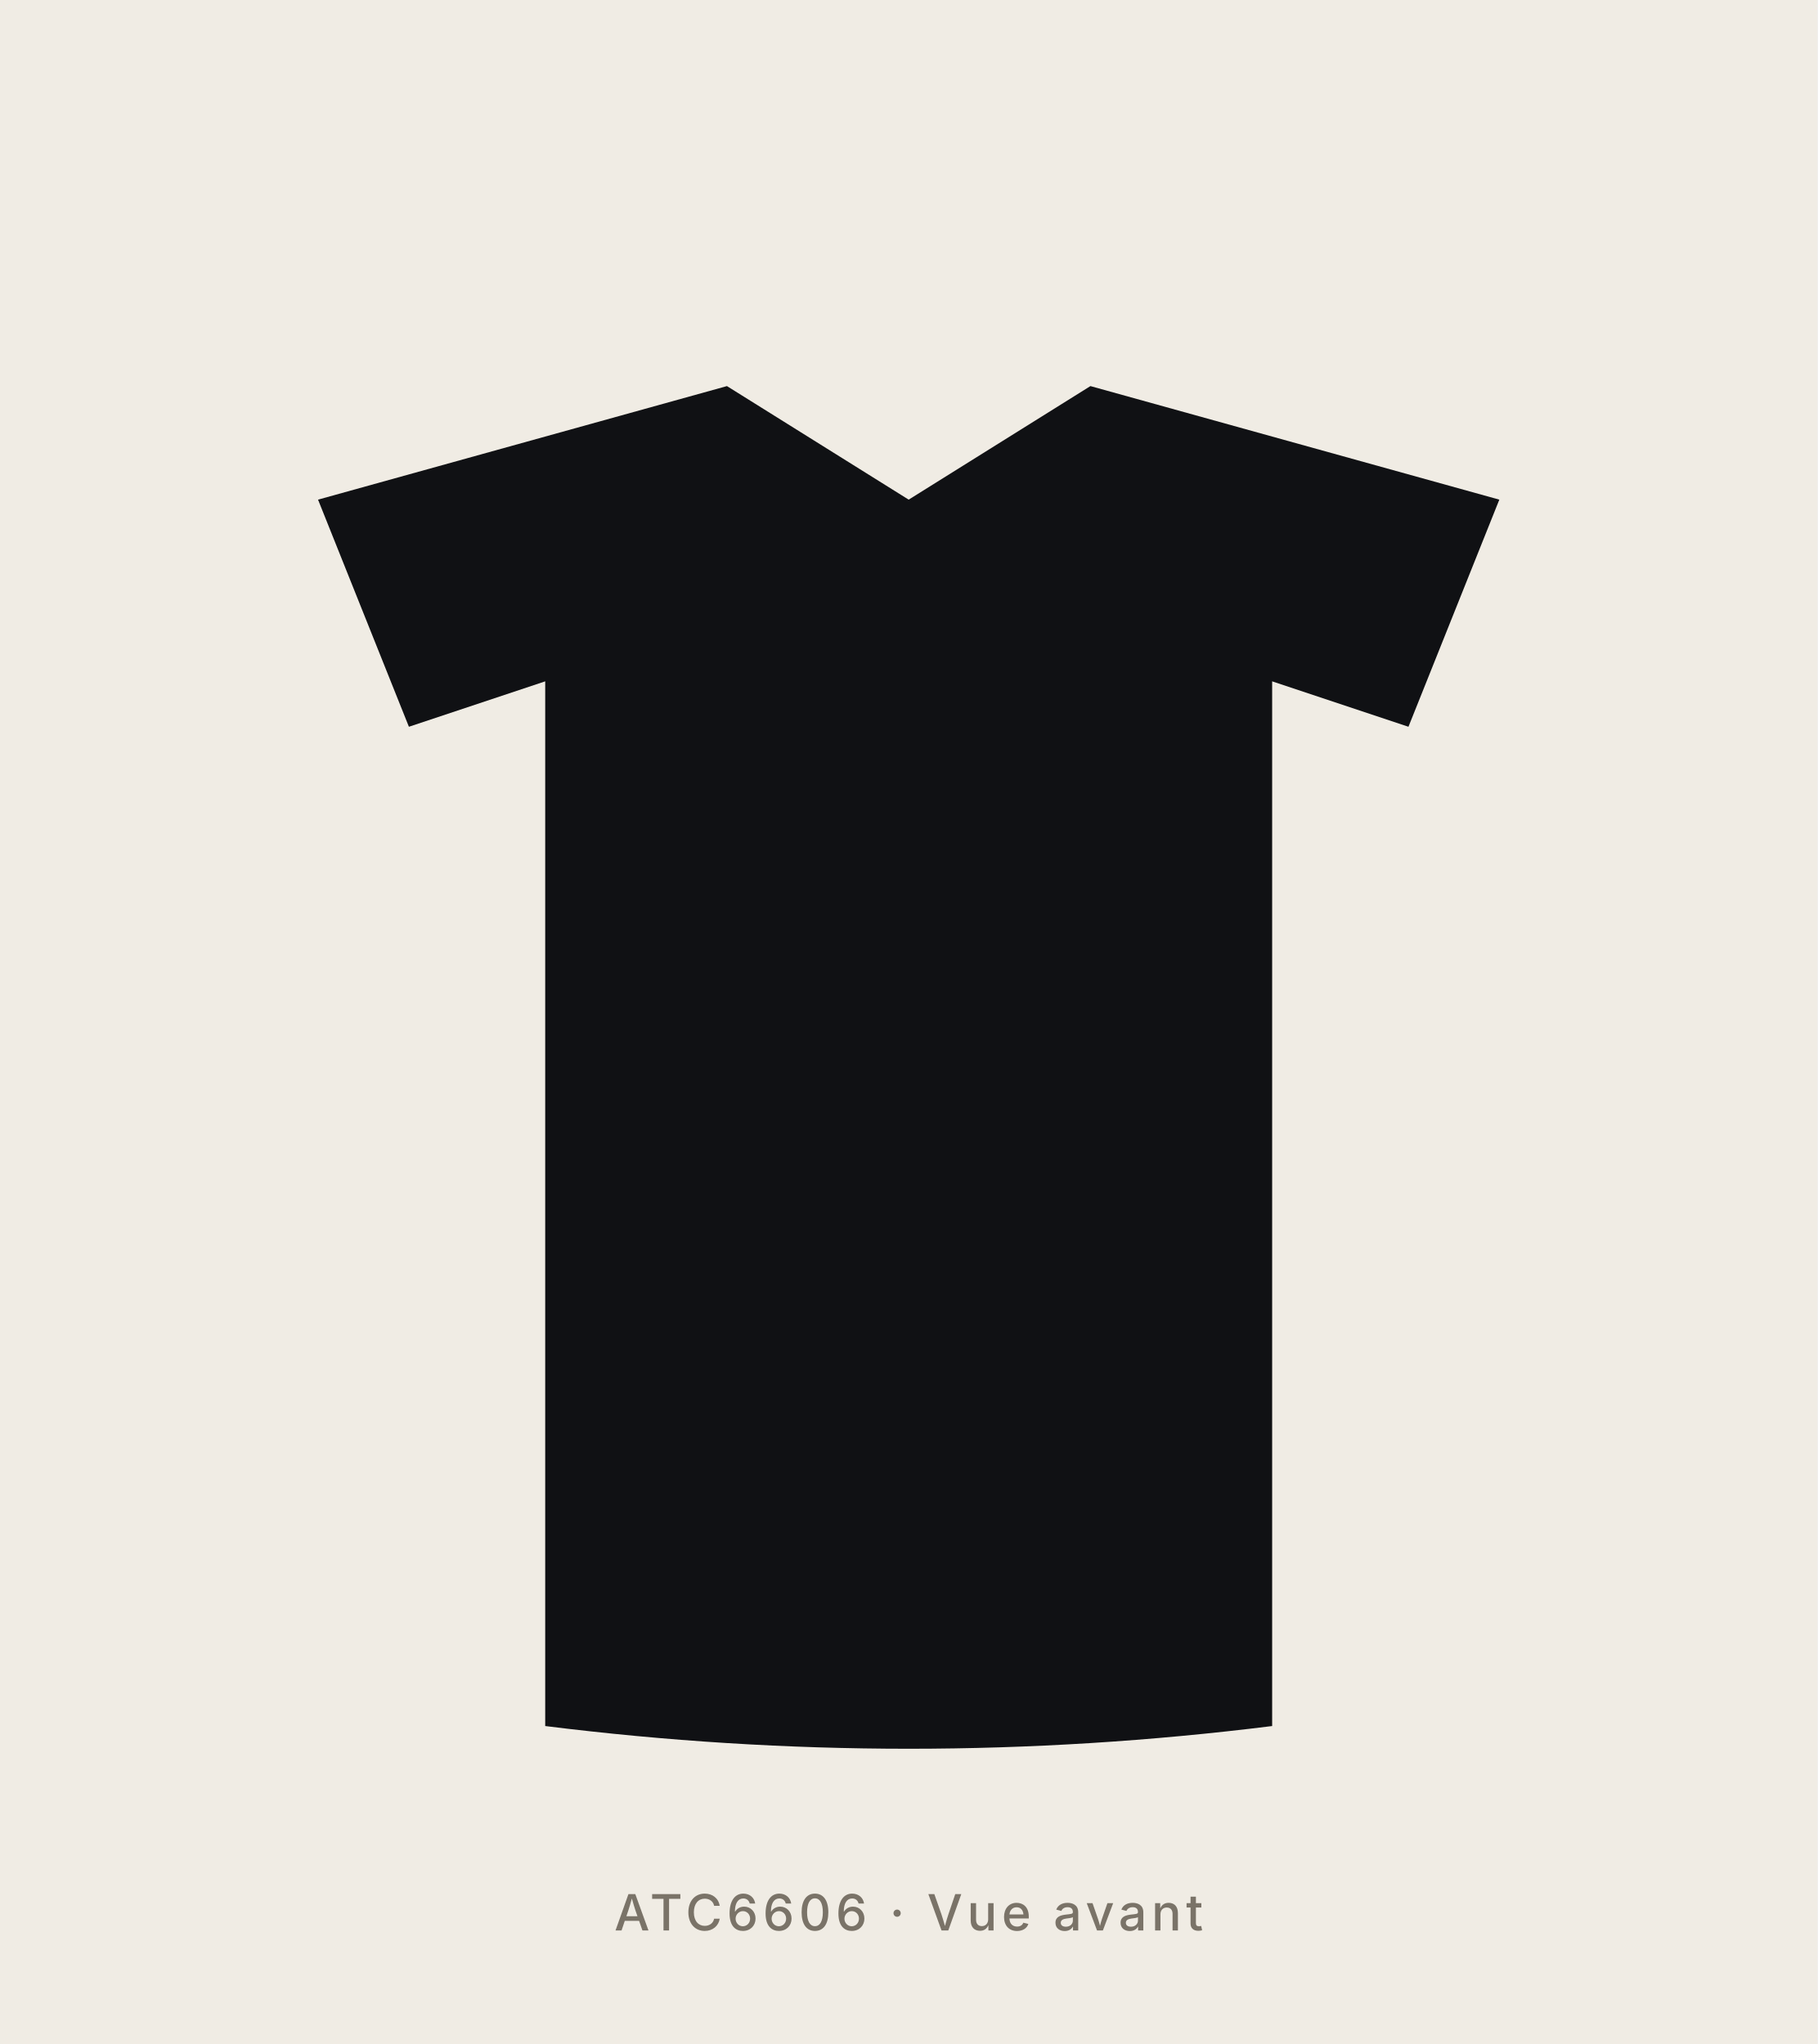
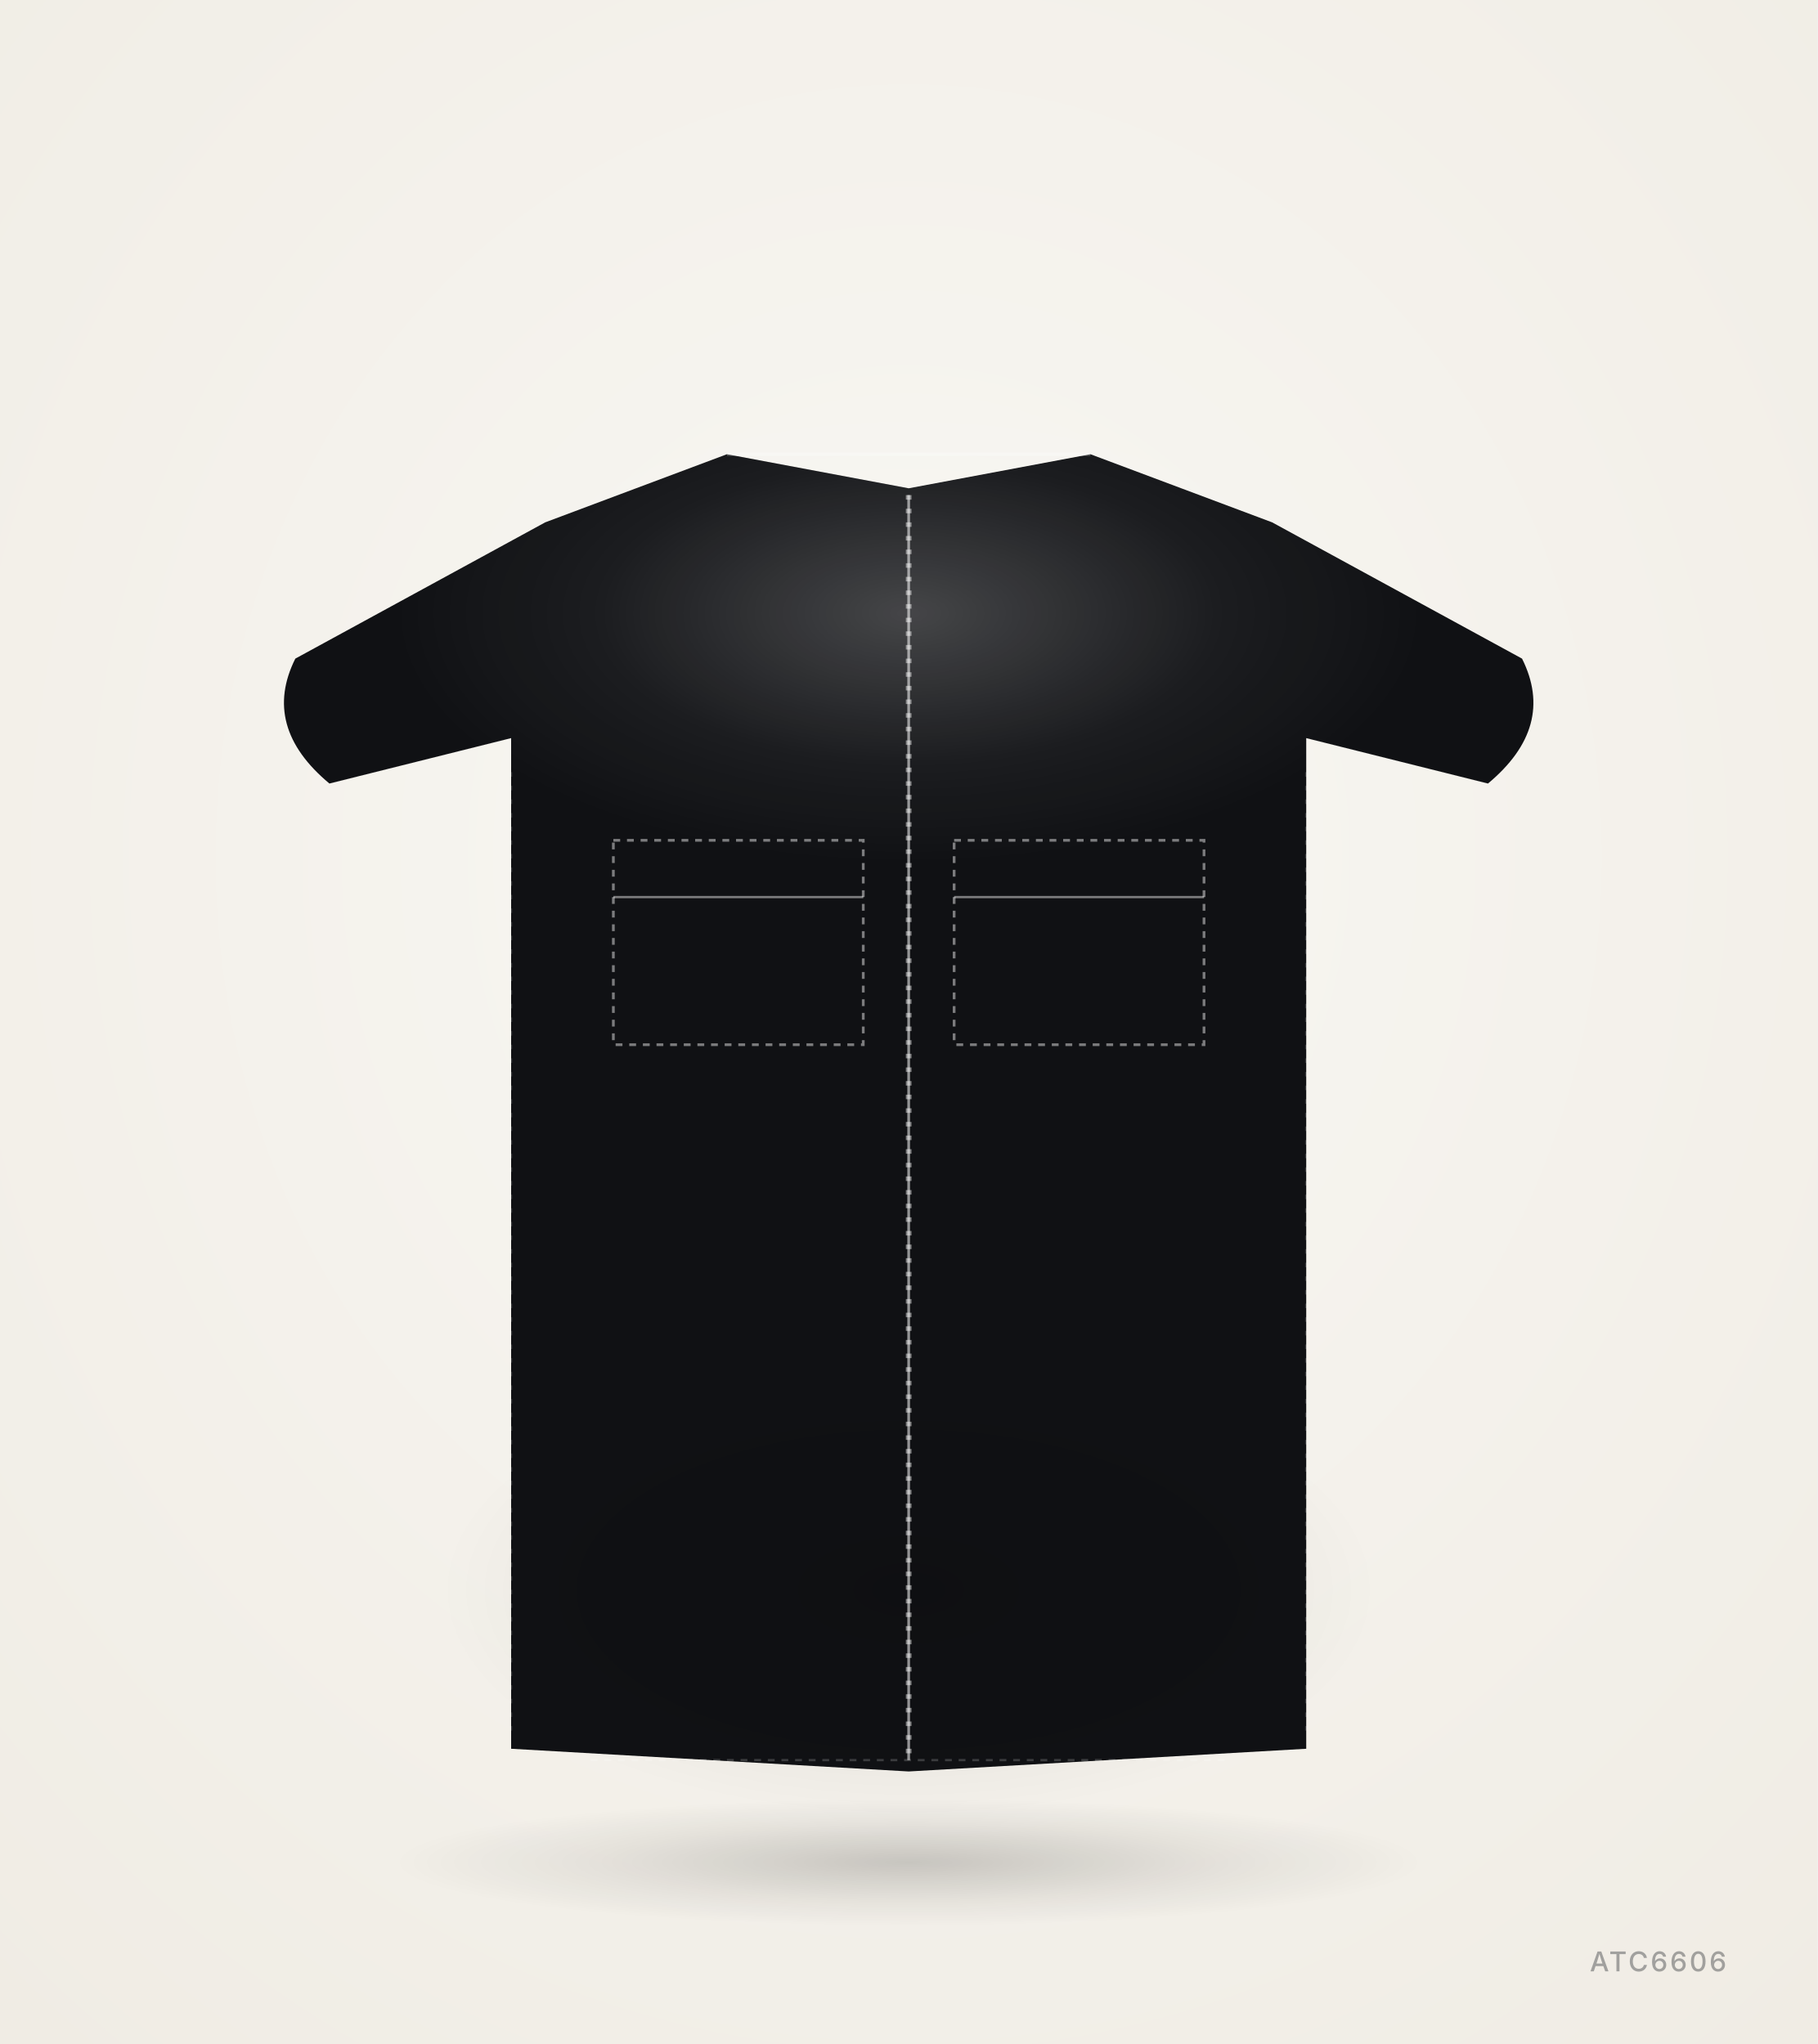
- <svg xmlns="http://www.w3.org/2000/svg" viewBox="0 0 800 900" width="800" height="900" role="img" aria-label="ATC6606 Vue avant">
-   <rect width="800" height="900" fill="#F0ECE4" />
+ <svg xmlns="http://www.w3.org/2000/svg" viewBox="0 0 800 900" width="800" height="900" role="img" aria-label="ATC6606 avant">
+   <defs>
+     <radialGradient id="bg-ATC6606-f" cx="50%" cy="42%" r="75%">
+       <stop offset="0%" stop-color="#F8F7F3" />
+       <stop offset="100%" stop-color="#F0ECE4" />
+     </radialGradient>
+     <radialGradient id="hl-ATC6606-f" cx="50%" cy="50%" r="50%">
+       <stop offset="0%" stop-color="#FFFFFF" stop-opacity="0.22" />
+       <stop offset="60%" stop-color="#FFFFFF" stop-opacity="0.05" />
+       <stop offset="100%" stop-color="#FFFFFF" stop-opacity="0" />
+     </radialGradient>
+     <radialGradient id="sh-ATC6606-f" cx="50%" cy="50%" r="50%">
+       <stop offset="0%" stop-color="#000000" stop-opacity="0.10" />
+       <stop offset="100%" stop-color="#000000" stop-opacity="0" />
+     </radialGradient>
+     <radialGradient id="gnd-ATC6606-f" cx="50%" cy="50%" r="50%">
+       <stop offset="0%" stop-color="#000000" stop-opacity="0.18" />
+       <stop offset="60%" stop-color="#000000" stop-opacity="0.06" />
+       <stop offset="100%" stop-color="#000000" stop-opacity="0" />
+     </radialGradient>
+   </defs>
+   <rect width="800" height="900" fill="url(#bg-ATC6606-f)" />
+   <ellipse cx="400" cy="820" rx="226.8" ry="28" fill="url(#gnd-ATC6606-f)" />
  <g>
-     <path d="M140 220 L320 170 L400 220 L480 170 L660 220 L620 320 L560 300 L560 760 Q400 780 240 760 L240 300 L180 320 Z M400 220 L400 760" fill="#101114" stroke="none" stroke-width="3" />
+     <path d="M 240 230 L 320 200 L 400 215 L 480 200 L 560 230 L 670 290 Q 685 320 655 345 L 575 325 L 575 770 L 400 780 L 225 770 L 225 325 L 145 345 Q 115 320 130 290 Z" fill="#101114" stroke="none" stroke-width="0" stroke-linejoin="round" />
+     <ellipse cx="400" cy="270" rx="226.8" ry="110" fill="url(#hl-ATC6606-f)" />
+     <ellipse cx="400" cy="700" rx="205.2" ry="100" fill="url(#sh-ATC6606-f)" />
+     <line x1="260" y1="775" x2="540" y2="775" stroke="#FFFFFF" stroke-width="1" stroke-opacity="0.18" stroke-dasharray="3 3" />
+     <line x1="225" y1="340" x2="225" y2="763" stroke="#FFFFFF" stroke-width="1" stroke-opacity="0.144" stroke-dasharray="2 4" />
+     <line x1="575" y1="340" x2="575" y2="763" stroke="#FFFFFF" stroke-width="1" stroke-opacity="0.144" stroke-dasharray="2 4" />
+     <line x1="400" y1="218" x2="400" y2="775" stroke="#FFFFFF" stroke-opacity="0.55" stroke-width="1.2" />
+     <line x1="400" y1="218" x2="400" y2="775" stroke="#FFFFFF" stroke-opacity="0.45" stroke-width="2.5" stroke-dasharray="2 4" />
+     <rect x="270" y="370" width="110" height="90" fill="none" stroke="#FFFFFF" stroke-opacity="0.45" stroke-width="1.2" stroke-dasharray="3 3" />
+     <line x1="270" y1="395" x2="380" y2="395" stroke="#FFFFFF" stroke-opacity="0.45" stroke-width="1" />
+     <rect x="420" y="370" width="110" height="90" fill="none" stroke="#FFFFFF" stroke-opacity="0.45" stroke-width="1.2" stroke-dasharray="3 3" />
+     <line x1="420" y1="395" x2="530" y2="395" stroke="#FFFFFF" stroke-opacity="0.45" stroke-width="1" />
+     <path d="M 320 200 L 480 200" fill="none" stroke="#FFFFFF" stroke-opacity="0.252" stroke-width="1.5" />
  </g>
-   <text x="400" y="850" text-anchor="middle" font-family="Inter,system-ui,sans-serif" font-size="22" font-weight="500" fill="#7A7368" letter-spacing="2">ATC6606 · Vue avant</text>
+   <text x="760" y="868" text-anchor="end" font-family="Inter,system-ui,sans-serif" font-size="12" font-weight="500" fill="#2A2D33" fill-opacity="0.4" letter-spacing="1">ATC6606</text>
</svg>
